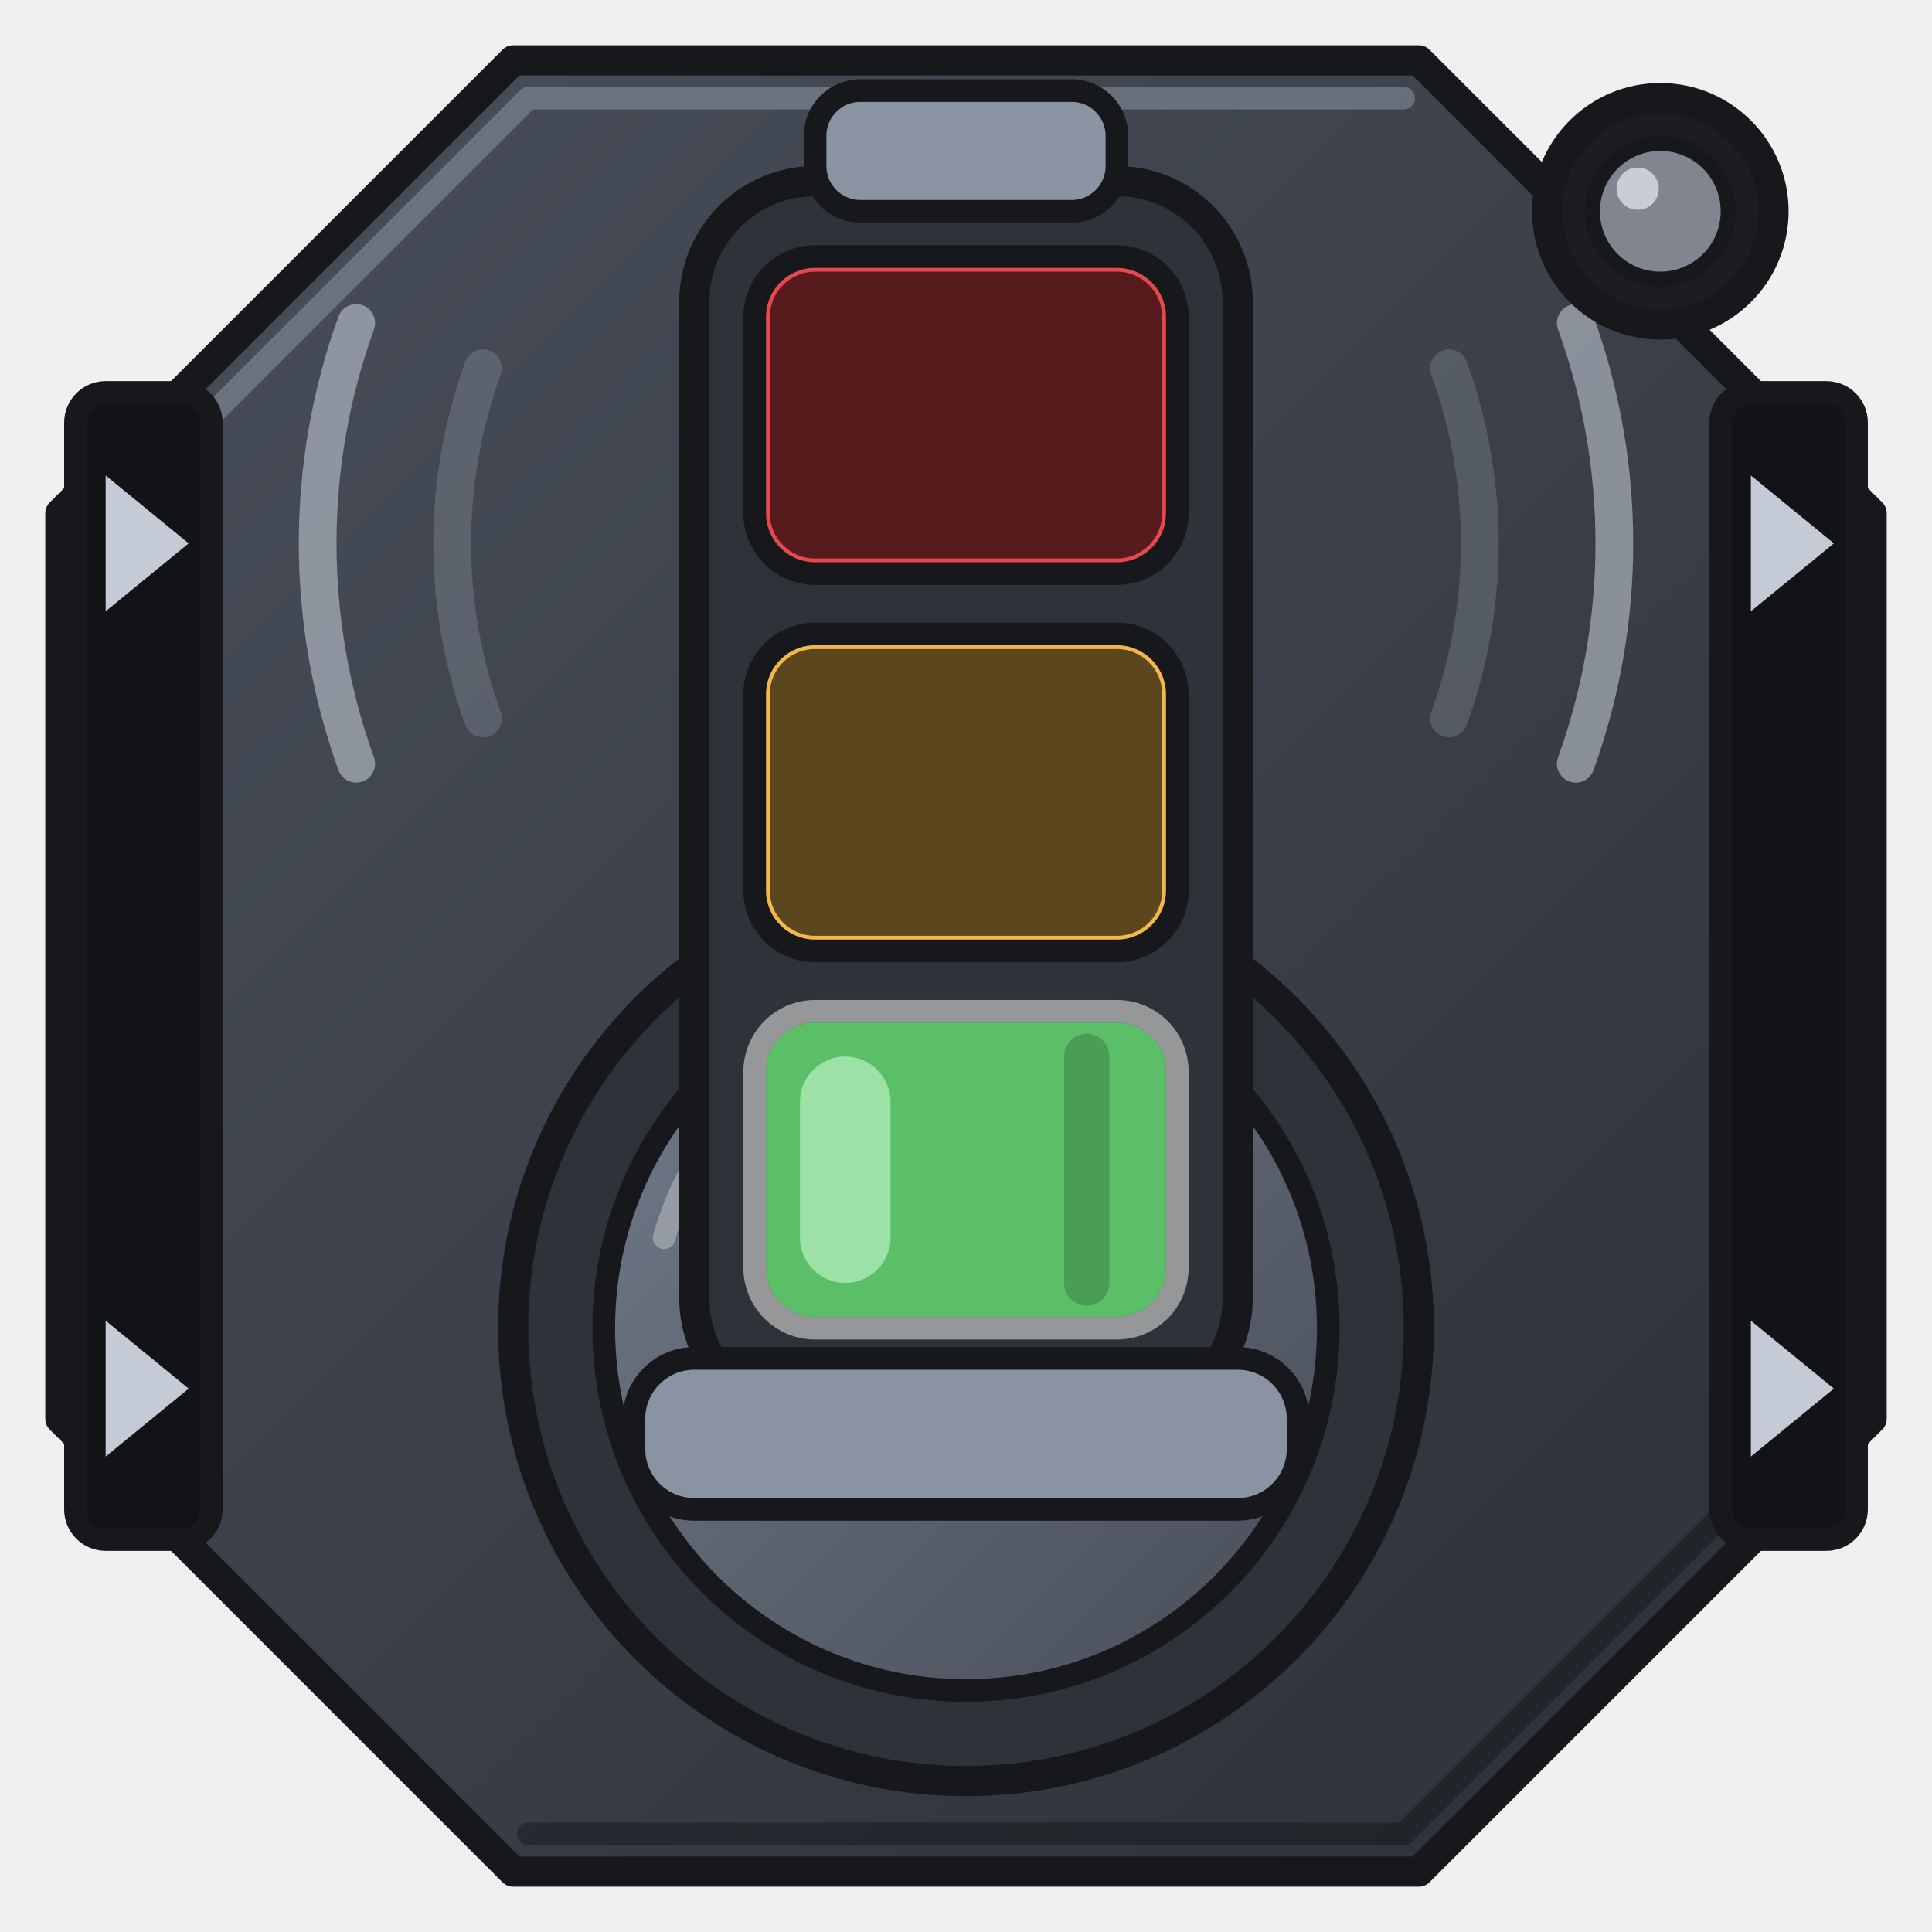
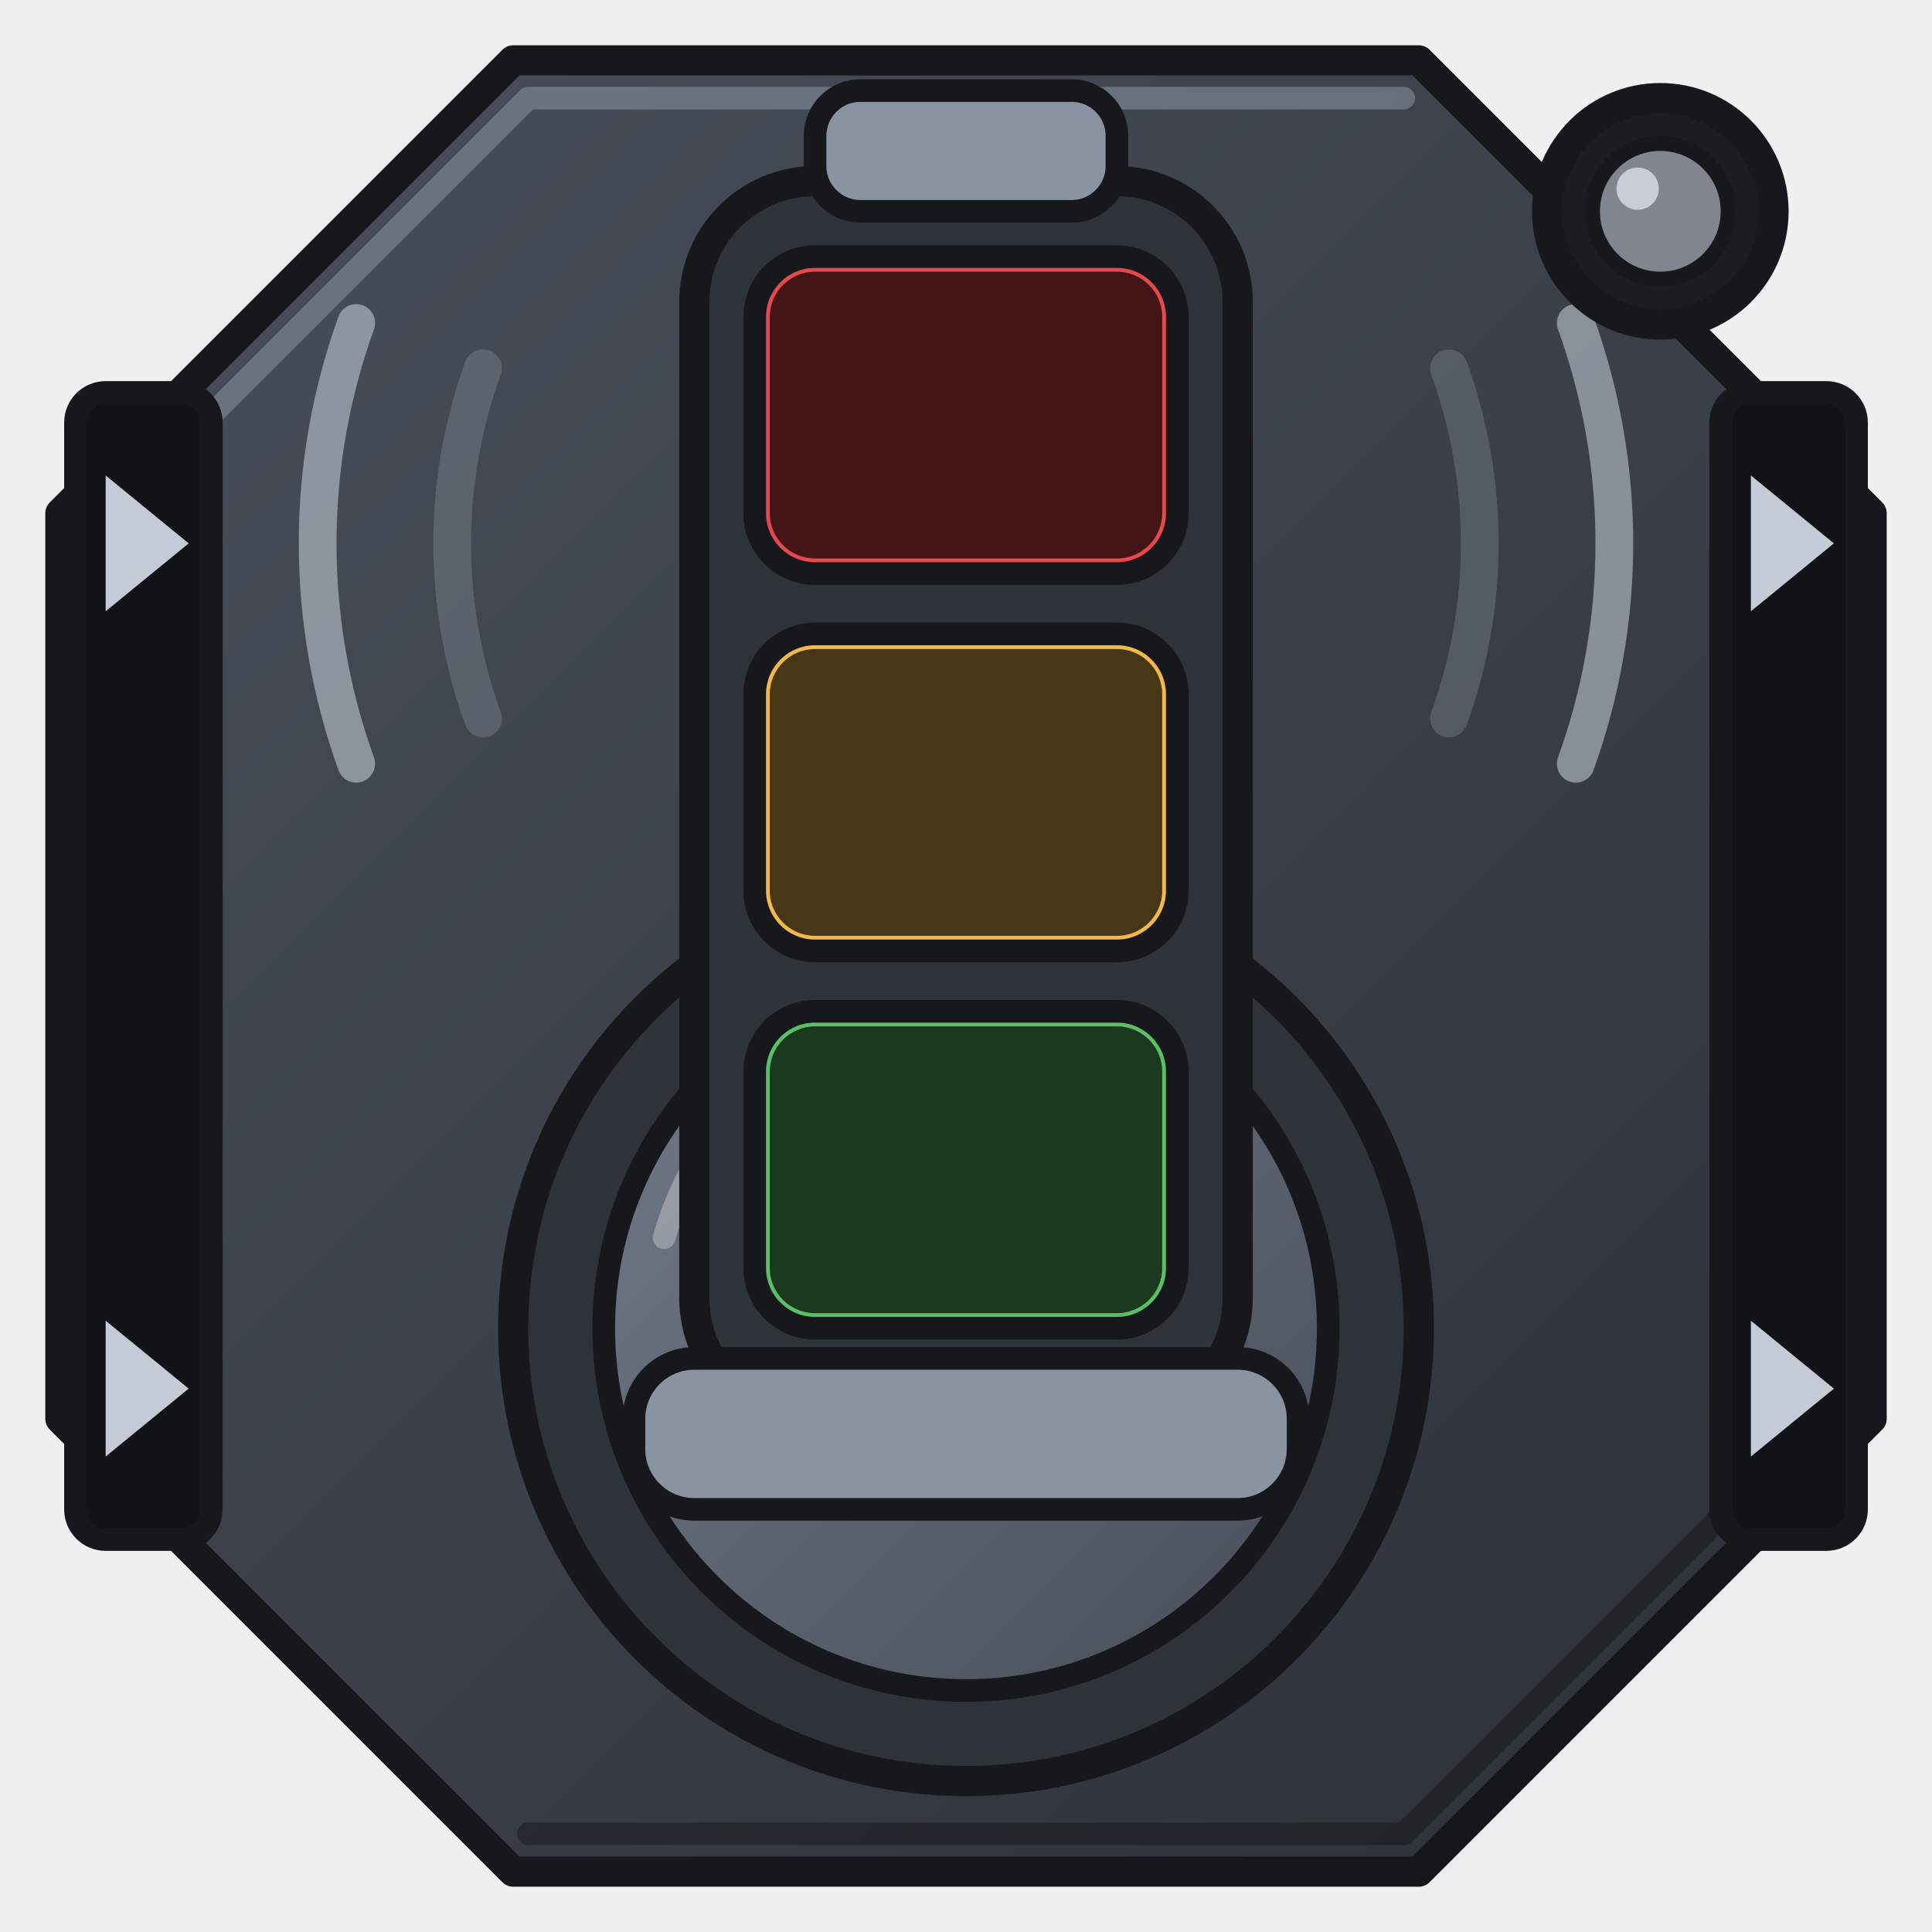
<svg xmlns="http://www.w3.org/2000/svg" width="128" height="128" viewBox="0 0 128 128">
  <defs>
    <linearGradient id="gb" x1="0" y1="0" x2="1" y2="1">
      <stop offset="0" stop-color="#4A505C" />
      <stop offset="1" stop-color="#2B2F36" />
    </linearGradient>
    <linearGradient id="gs" x1="0" y1="0" x2="1" y2="1">
      <stop offset="0" stop-color="#727B8A" />
      <stop offset="1" stop-color="#474D58" />
    </linearGradient>
  </defs>
  <path d="M34,4 L94,4 L124,34 L124,94 L94,124 L34,124 L4,94 L4,34 Z" fill="url(#gb)" stroke="#16181C" stroke-width="2" stroke-linejoin="round" stroke-linecap="round" />
  <path d="M35,6.5 H93 M6.5,35 V93 M35,6.5 L6.5,35" fill="none" stroke="#8A93A2" stroke-width="1.5" stroke-linejoin="round" stroke-linecap="round" opacity="0.55" />
  <path d="M35,121.5 H93 M121.5,35 V93 M93,121.5 L121.5,93" fill="none" stroke="#000000" stroke-width="1.5" stroke-linejoin="round" stroke-linecap="round" opacity="0.3" />
  <rect x="5" y="26" width="9" height="76" rx="2" fill="#111316" stroke="#16181C" stroke-width="1.5" stroke-linejoin="round" stroke-linecap="round" />
  <path d="M7,31.5 L12.5,36 L7,40.5 Z" fill="#C4CBD6" />
  <path d="M7,87.5 L12.5,92 L7,96.5 Z" fill="#C4CBD6" />
  <rect x="114" y="26" width="9" height="76" rx="2" fill="#111316" stroke="#16181C" stroke-width="1.5" stroke-linejoin="round" stroke-linecap="round" />
  <path d="M116,31.5 L121.5,36 L116,40.5 Z" fill="#C4CBD6" />
  <path d="M116,87.5 L121.5,92 L116,96.5 Z" fill="#C4CBD6" />
  <circle cx="64" cy="88" r="30" fill="#2E3239" stroke="#16181C" stroke-width="2" stroke-linejoin="round" stroke-linecap="round" />
  <circle cx="64" cy="88" r="24" fill="url(#gs)" stroke="#16181C" stroke-width="1.5" stroke-linejoin="round" stroke-linecap="round" />
  <path d="M44,82 A22,22 0 0 1 56,68" fill="none" stroke="#FFFFFF" stroke-width="1.5" stroke-linejoin="round" stroke-linecap="round" opacity="0.3" />
  <path d="M32.0,24.4 A34,34 0 0 0 32.0,47.6" fill="none" stroke="#C4CBD6" stroke-width="2.5" stroke-linejoin="round" stroke-linecap="round" opacity="0.2" />
  <path d="M96.0,47.6 A34,34 0 0 0 96.0,24.4" fill="none" stroke="#C4CBD6" stroke-width="2.5" stroke-linejoin="round" stroke-linecap="round" opacity="0.2" />
  <path d="M23.6,21.4 A43,43 0 0 0 23.6,50.6" fill="none" stroke="#C4CBD6" stroke-width="2.5" stroke-linejoin="round" stroke-linecap="round" opacity="0.58" />
  <path d="M104.4,50.6 A43,43 0 0 0 104.4,21.4" fill="none" stroke="#C4CBD6" stroke-width="2.5" stroke-linejoin="round" stroke-linecap="round" opacity="0.58" />
  <rect x="46" y="12" width="36" height="82" rx="8" fill="#2E3239" stroke="#16181C" stroke-width="2" stroke-linejoin="round" stroke-linecap="round" />
  <rect x="50" y="17" width="28" height="21" rx="4" fill="#E5484D" stroke="#16181C" stroke-width="1.5" stroke-linejoin="round" stroke-linecap="round" />
-   <rect x="51" y="18" width="26" height="19" rx="3" fill="#000000" opacity="0.62" />
+   <rect x="51" y="18" width="26" height="19" rx="3" fill="#000000" opacity="0.7" />
  <rect x="50" y="42" width="28" height="21" rx="4" fill="#F2B84C" stroke="#16181C" stroke-width="1.5" stroke-linejoin="round" stroke-linecap="round" />
-   <rect x="51" y="43" width="26" height="19" rx="3" fill="#000000" opacity="0.62" />
+   <rect x="51" y="43" width="26" height="19" rx="3" fill="#000000" opacity="0.7" />
  <rect x="50" y="67" width="28" height="21" rx="4" fill="#5ABF66" stroke="#16181C" stroke-width="1.5" stroke-linejoin="round" stroke-linecap="round" />
-   <rect x="53" y="70" width="6" height="15" rx="3" fill="#B2ECB9" opacity="0.75" />
-   <path d="M72,70 V85" fill="none" stroke="#000000" stroke-width="3" stroke-linejoin="round" stroke-linecap="round" opacity="0.18" />
-   <rect x="50" y="67" width="28" height="21" rx="4" fill="none" stroke="#FFFFFF" stroke-width="1.5" stroke-linejoin="round" stroke-linecap="round" opacity="0.55" />
+   <rect x="51" y="68" width="26" height="19" rx="3" fill="#000000" opacity="0.7" />
  <rect x="54" y="6" width="20" height="8" rx="3" fill="#8A93A2" stroke="#16181C" stroke-width="1.5" stroke-linejoin="round" stroke-linecap="round" />
  <rect x="42" y="90" width="44" height="10" rx="4" fill="#8A93A2" stroke="#16181C" stroke-width="1.5" stroke-linejoin="round" stroke-linecap="round" />
  <circle cx="110" cy="14" r="7.5" fill="#1B1D22" stroke="#16181C" stroke-width="2" stroke-linejoin="round" stroke-linecap="round" />
  <circle cx="110" cy="14" r="4.5" fill="#80858F" stroke="#16181C" stroke-width="1" stroke-linejoin="round" stroke-linecap="round" />
  <circle cx="108.5" cy="12.5" r="1.4" fill="#C9CED6" />
</svg>
